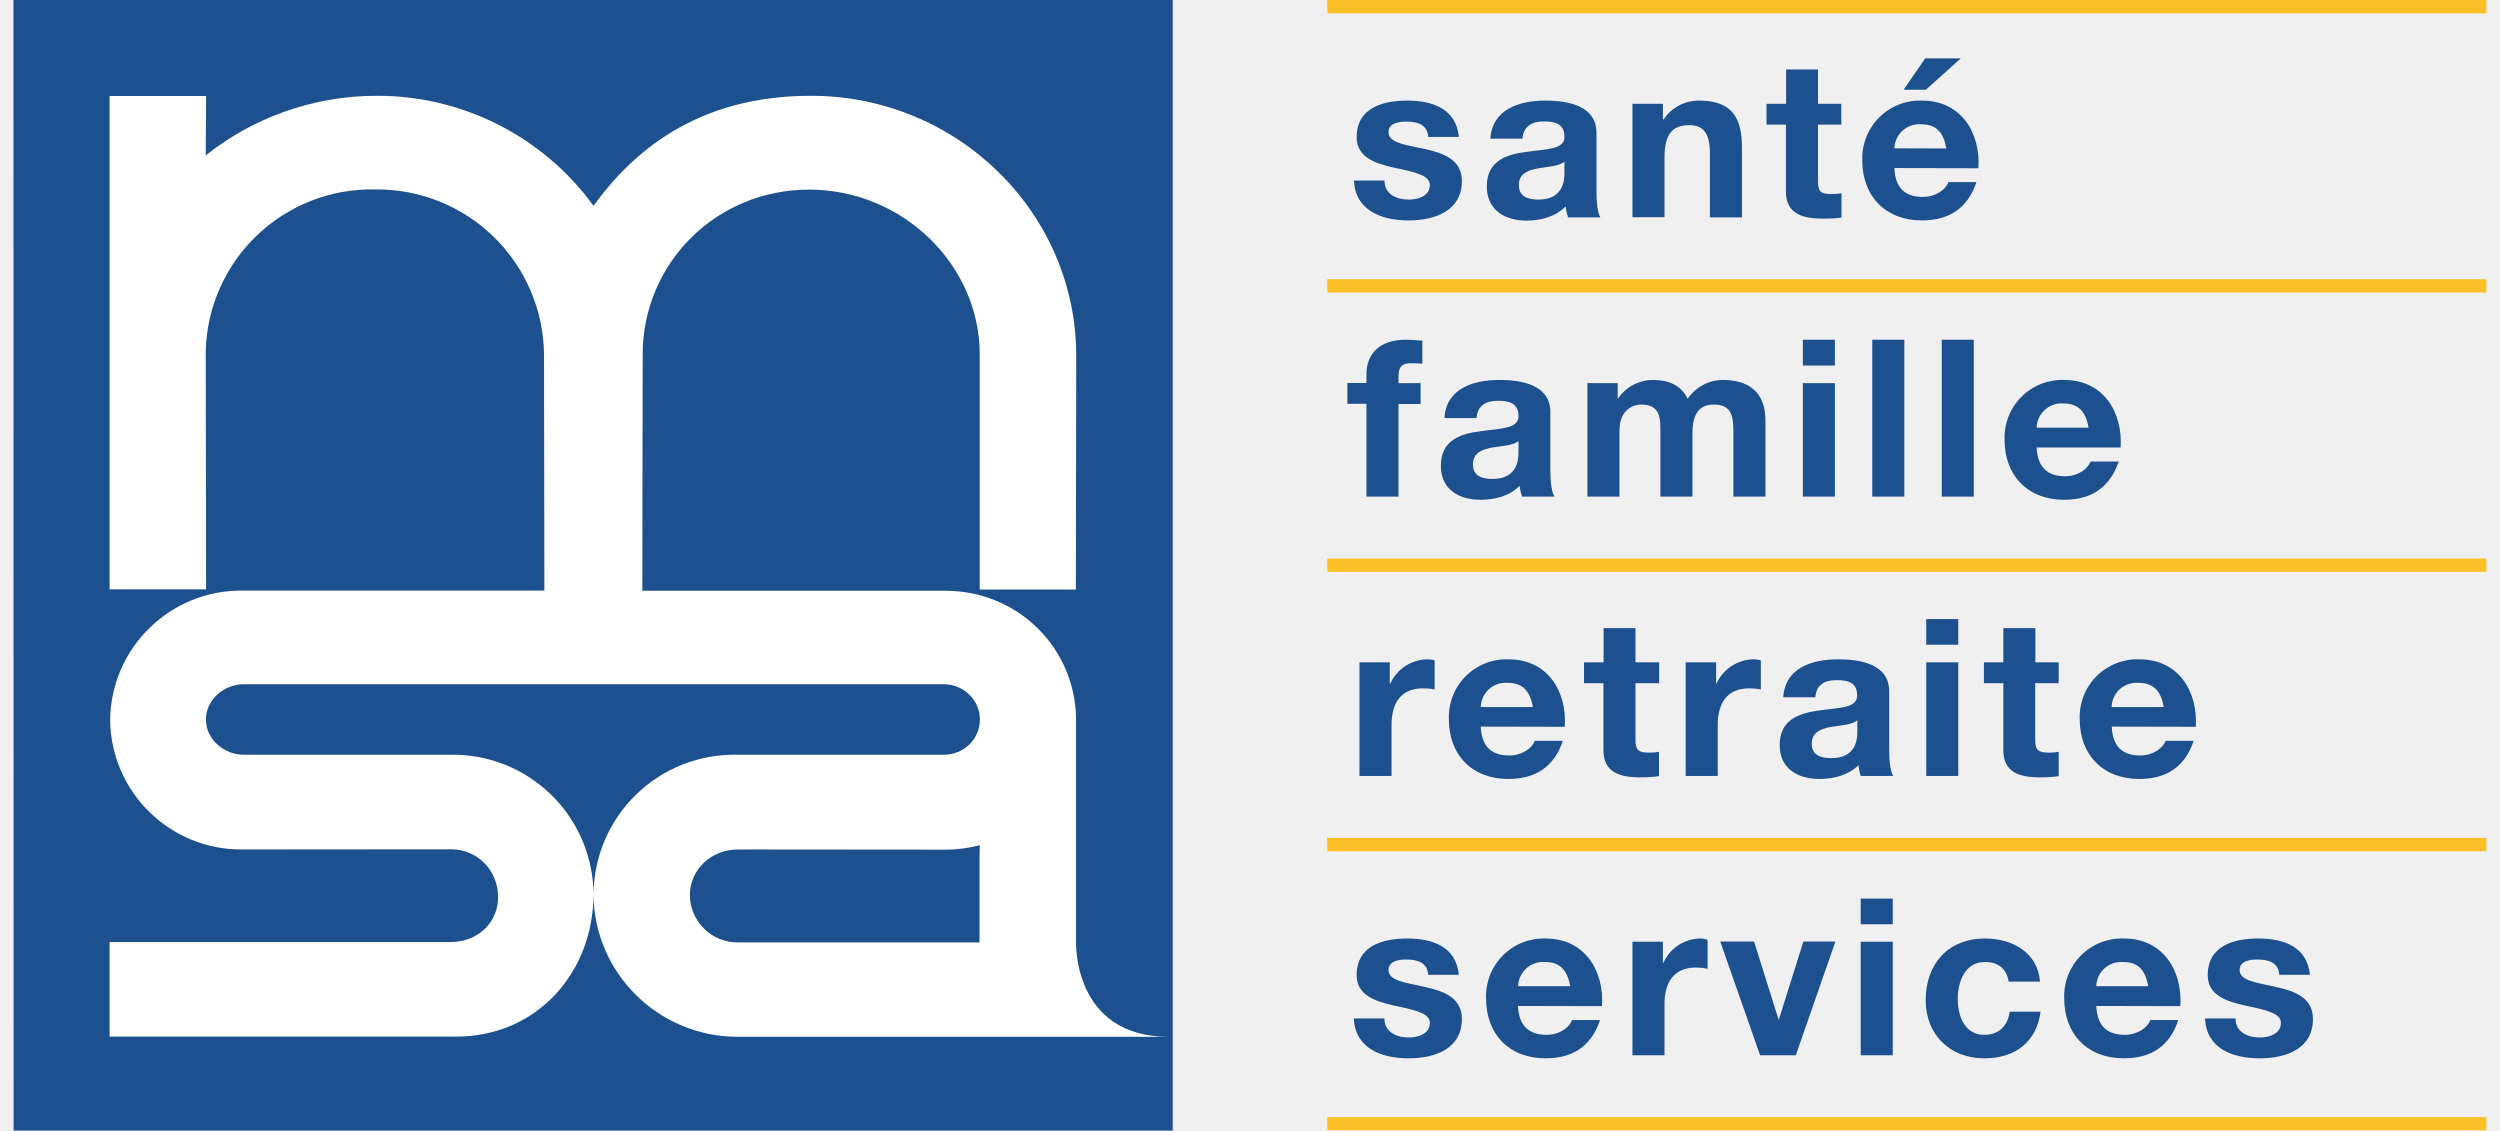
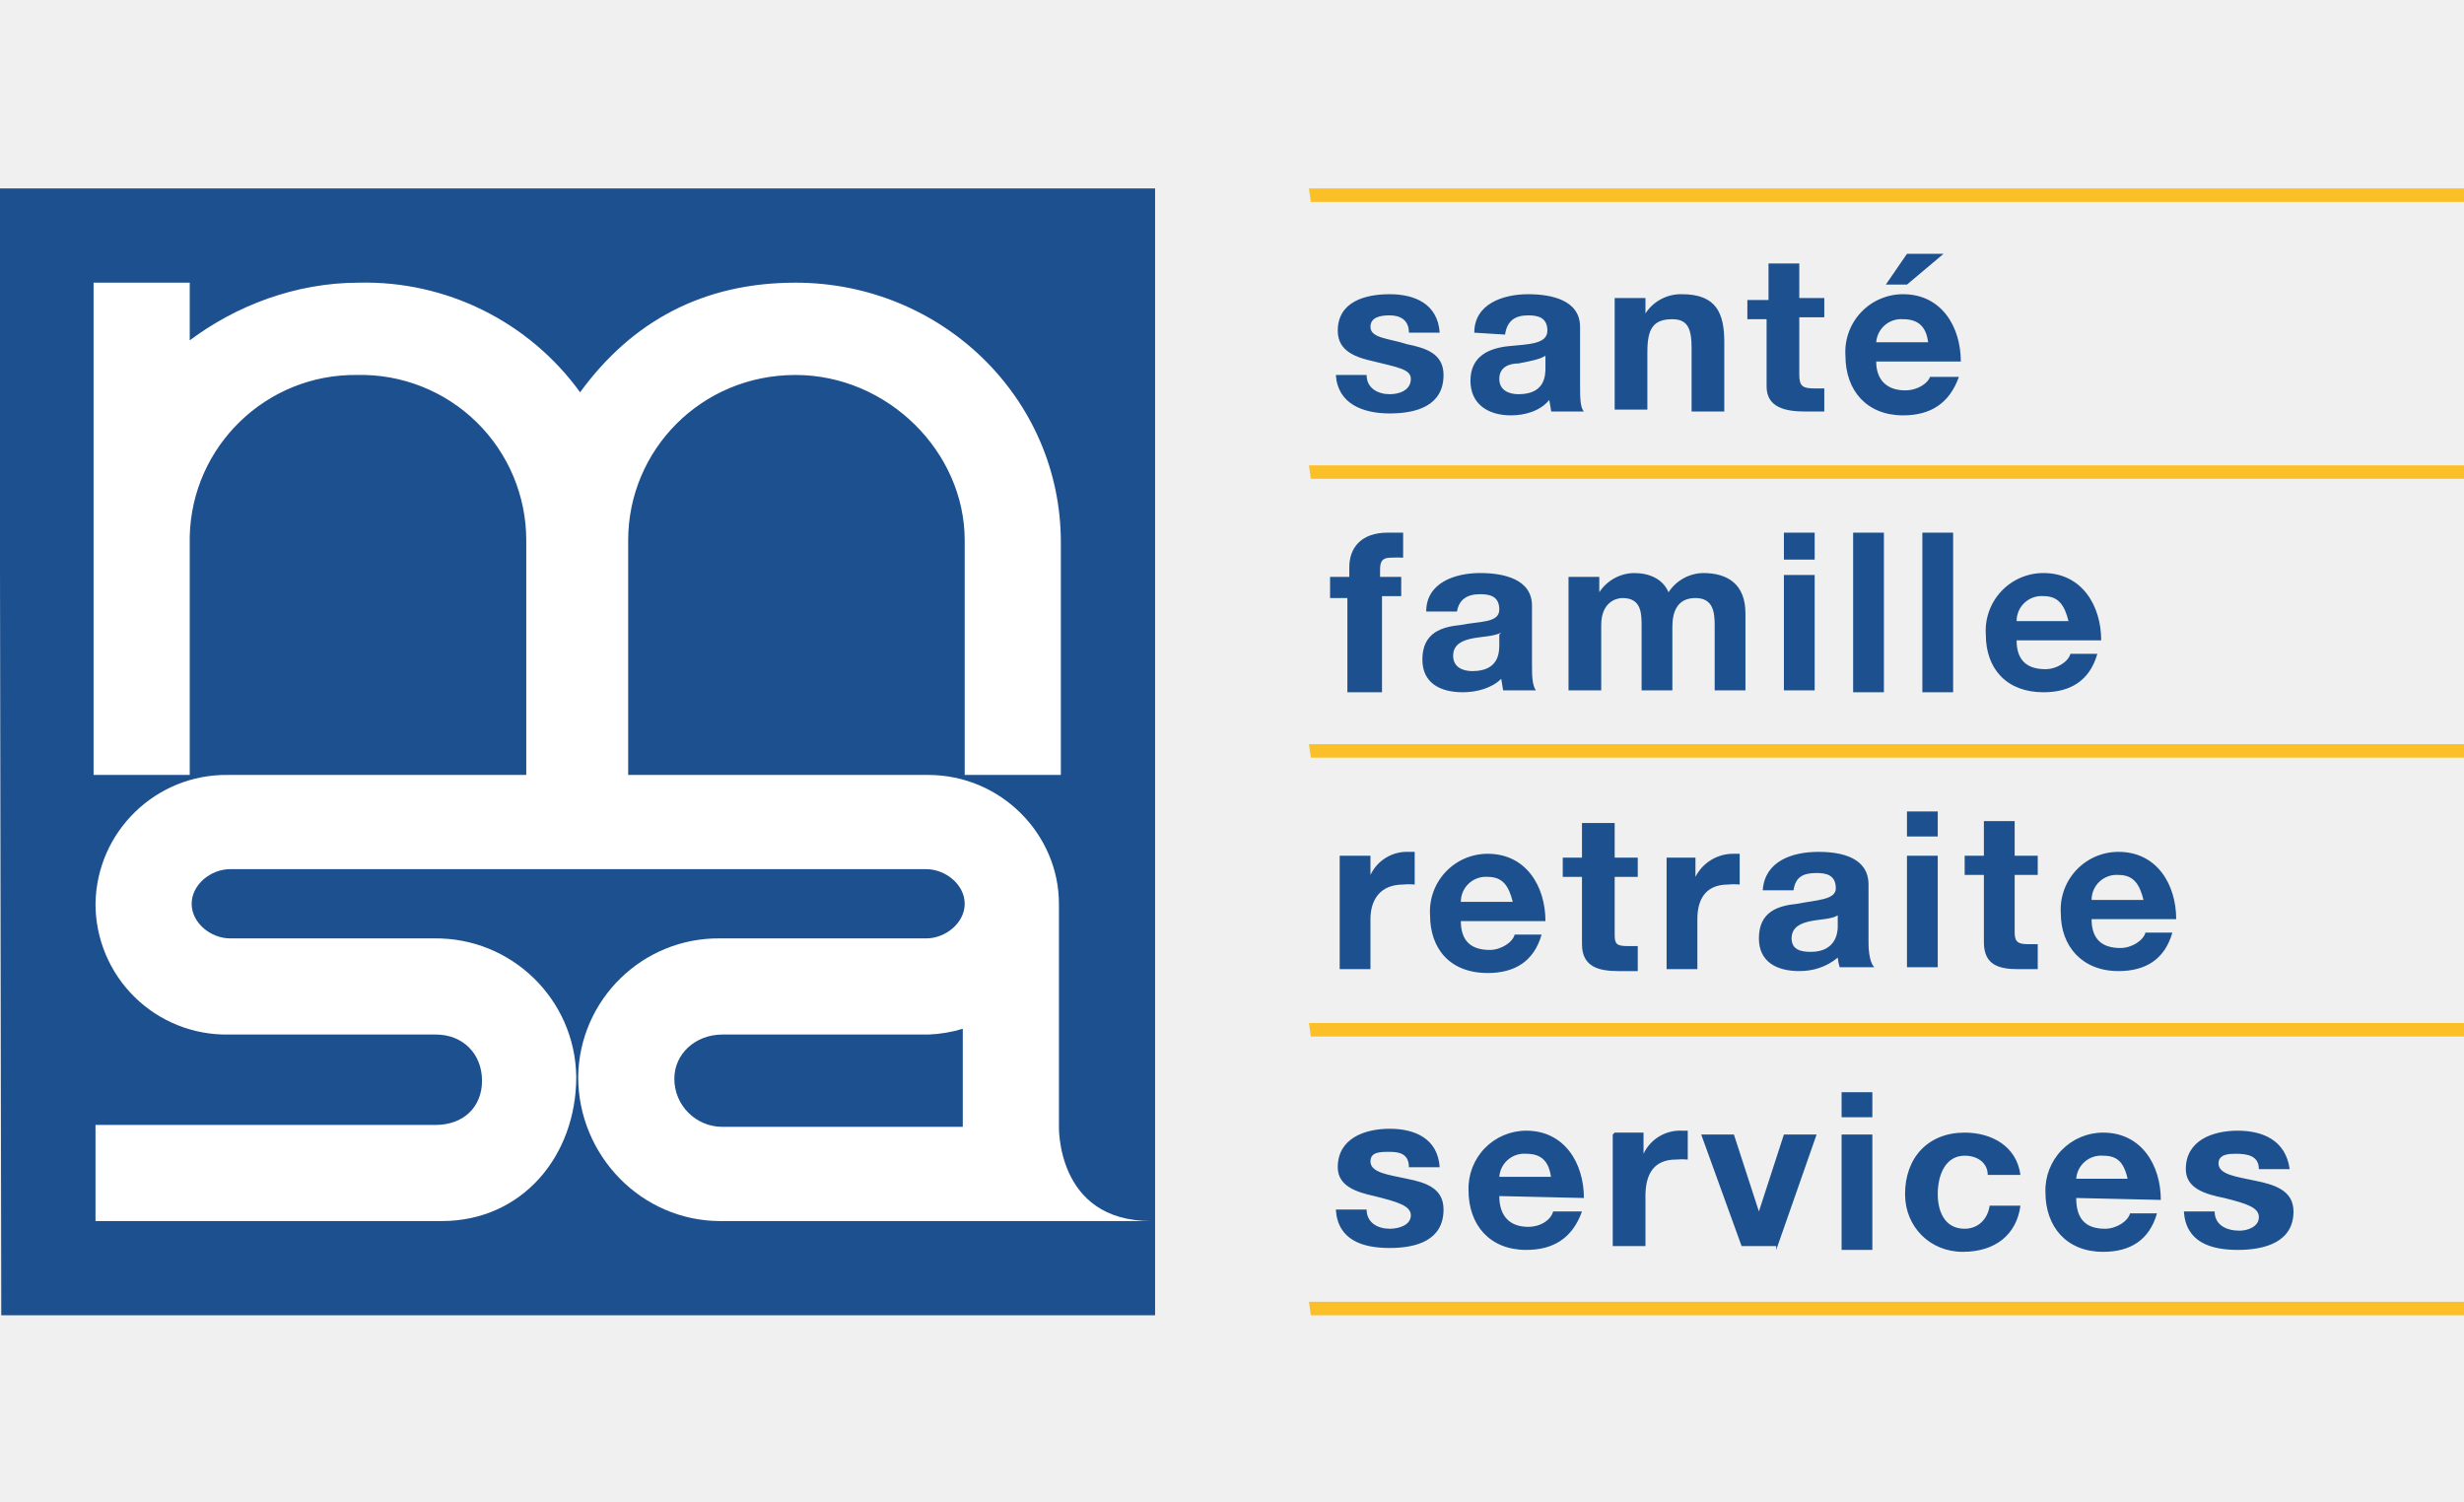
- <svg xmlns="http://www.w3.org/2000/svg" width="115" height="52" viewBox="0 0 138.9 63.49">
-   <path fill="#1d508e" d="M77 10.13c0 .77.66 1.08 1.38 1.08.51 0 1.17-.2 1.17-.82 0-.53-.75-.71-2.04-.98-1.03-.23-2.07-.58-2.07-1.7 0-1.64 1.44-2.06 2.85-2.06 1.43 0 2.74.47 2.89 2.04h-1.72c-.05-.68-.58-.86-1.23-.86-.4 0-1 .07-1 .59 0 .63 1.02.72 2.05.95 1.04.23 2.07.6 2.07 1.79 0 1.68-1.5 2.22-2.99 2.22-1.51 0-3-.55-3.07-2.24h1.7M87.1 9.09c-.3.25-.93.27-1.49.37-.55.1-1.06.29-1.06.93 0 .66.52.82 1.1.82 1.4 0 1.46-1.09 1.46-1.47v-.65m-4.16-1.3c.1-1.64 1.61-2.14 3.08-2.14 1.3 0 2.88.29 2.88 1.82v3.32c0 .58.06 1.16.22 1.42h-1.82c-.06-.2-.11-.4-.13-.62-.56.58-1.4.8-2.2.8-1.24 0-2.23-.61-2.23-1.92 0-1.45 1.12-1.8 2.23-1.94 1.1-.16 2.13-.12 2.13-.84 0-.75-.53-.87-1.16-.87-.69 0-1.13.28-1.2.97zM90.93 5.83h1.71v.88h.04a2.36 2.36 0 012-1.06c1.91 0 2.4 1.05 2.4 2.63v3.93h-1.8V8.6c0-1.05-.32-1.57-1.16-1.57-.97 0-1.39.53-1.39 1.82v3.35h-1.8V5.83M101.35 5.83h1.31V7h-1.31v3.16c0 .6.15.74.76.74.2 0 .37-.01.56-.05v1.37c-.3.05-.7.06-1.05.06-1.1 0-2.07-.25-2.07-1.52V7h-1.09V5.83h1.1V3.9h1.79v1.92M107.41 5.04h-1.25l1.21-1.76h2l-1.96 1.76m1.15 3.3c-.16-.9-.55-1.36-1.42-1.36a1.4 1.4 0 00-1.5 1.35zm-2.92 1.1c.05 1.12.6 1.62 1.6 1.62.73 0 1.31-.43 1.43-.83h1.58c-.5 1.5-1.58 2.15-3.06 2.15-2.07 0-3.35-1.38-3.35-3.36a3.24 3.24 0 013.35-3.37c2.22 0 3.3 1.83 3.17 3.8zM76 22.68h-1.08v-1.17h1.07v-.5c0-1.11.72-1.93 2.2-1.93.31 0 .64.04.94.05v1.3a6.08 6.08 0 00-.66-.03c-.48 0-.68.2-.68.73v.39h1.24v1.17h-1.24v5.2h-1.8v-5.2M84.53 24.77c-.3.26-.94.27-1.5.37-.56.11-1.06.3-1.06.94 0 .66.52.82 1.1.82 1.4 0 1.46-1.1 1.46-1.47v-.66m-4.16-1.3c.1-1.64 1.61-2.13 3.08-2.13 1.3 0 2.87.28 2.87 1.82v3.32c0 .58.07 1.16.23 1.41h-1.82c-.07-.2-.11-.4-.13-.61-.57.58-1.4.79-2.2.79-1.24 0-2.23-.6-2.23-1.91 0-1.45 1.11-1.8 2.23-1.94 1.1-.16 2.13-.13 2.13-.84 0-.75-.54-.87-1.17-.87-.68 0-1.13.28-1.19.97h-1.8zM88.4 21.52h1.7v.86h.02a2.39 2.39 0 012-1.04c.82 0 1.56.3 1.91 1.06a2.4 2.4 0 011.98-1.06c1.39 0 2.39.63 2.39 2.28v4.27h-1.8v-3.61c0-.85-.07-1.56-1.1-1.56-1.01 0-1.2.82-1.2 1.62v3.55h-1.8v-3.58c0-.74.05-1.59-1.09-1.59-.35 0-1.21.22-1.21 1.47v3.7h-1.8v-6.38M100.5 21.52h1.8v6.37h-1.8v-6.38m1.8-.98h-1.8v-1.45h1.8zM104.4 19.08h1.8v8.81h-1.8zM108.3 19.08h1.8v8.81h-1.8zM116.55 24.02c-.16-.89-.55-1.36-1.43-1.36a1.4 1.4 0 00-1.49 1.36h2.92m-2.92 1.11c.05 1.1.6 1.62 1.6 1.62.73 0 1.3-.43 1.42-.83h1.59c-.51 1.5-1.58 2.15-3.07 2.15-2.06 0-3.34-1.38-3.34-3.36a3.24 3.24 0 013.34-3.37c2.23 0 3.3 1.83 3.18 3.79zM75.6 37.2h1.7v1.19h.03a2.32 2.32 0 012.1-1.36c.12 0 .27.02.39.06v1.63a3.33 3.33 0 00-.65-.06c-1.32 0-1.77.92-1.77 2.05v2.87h-1.8V37.2M85.34 39.7c-.17-.88-.56-1.35-1.43-1.35a1.4 1.4 0 00-1.5 1.36h2.93m-2.93 1.1c.05 1.12.6 1.62 1.61 1.62.72 0 1.3-.43 1.42-.82h1.58c-.5 1.5-1.58 2.14-3.06 2.14-2.07 0-3.34-1.38-3.34-3.35a3.24 3.24 0 013.34-3.37c2.23 0 3.3 1.82 3.17 3.79zM91.1 37.2h1.33v1.17H91.1v3.16c0 .6.15.74.76.74.2 0 .37-.01.56-.05v1.37c-.3.05-.7.07-1.05.07-1.1 0-2.07-.25-2.07-1.52v-3.77h-1.09V37.2h1.1v-1.92h1.79v1.92M93.92 37.2h1.71v1.19h.02a2.33 2.33 0 012.1-1.36c.12 0 .27.02.39.06v1.63a3.3 3.3 0 00-.65-.06c-1.31 0-1.77.92-1.77 2.05v2.87h-1.8V37.2M103.55 40.46c-.3.26-.93.27-1.5.37-.55.11-1.05.3-1.05.94 0 .65.52.81 1.1.81 1.4 0 1.46-1.08 1.46-1.47v-.65m-4.16-1.3c.1-1.64 1.6-2.13 3.08-2.13 1.3 0 2.87.28 2.87 1.81v3.32c0 .58.06 1.16.23 1.42h-1.83a2.6 2.6 0 01-.12-.61c-.57.57-1.4.78-2.2.78-1.24 0-2.23-.6-2.23-1.9 0-1.45 1.11-1.8 2.23-1.95 1.1-.16 2.12-.12 2.12-.83 0-.76-.53-.87-1.16-.87-.69 0-1.13.27-1.19.96zM107.43 37.2h1.8v6.38h-1.8V37.2m1.8-.99h-1.8v-1.44h1.8zM113.55 37.2h1.32v1.17h-1.32v3.16c0 .6.16.74.77.74.18 0 .36-.01.55-.05v1.37c-.3.05-.7.07-1.05.07-1.1 0-2.06-.25-2.06-1.52v-3.77h-1.09V37.2h1.09v-1.92h1.8v1.92M120.77 39.7c-.16-.88-.56-1.35-1.43-1.35a1.4 1.4 0 00-1.5 1.36h2.93m-2.92 1.1c.05 1.12.6 1.62 1.6 1.62.72 0 1.3-.43 1.42-.82h1.58c-.5 1.5-1.58 2.14-3.06 2.14-2.06 0-3.34-1.38-3.34-3.35a3.24 3.24 0 013.34-3.37c2.23 0 3.3 1.82 3.18 3.79zM77 57.2c0 .76.66 1.07 1.38 1.07.51 0 1.17-.2 1.17-.82 0-.53-.75-.71-2.04-.98-1.03-.23-2.07-.58-2.07-1.7 0-1.64 1.44-2.06 2.85-2.06 1.43 0 2.74.47 2.89 2.04h-1.72c-.05-.68-.58-.86-1.23-.86-.4 0-1 .07-1 .59 0 .63 1.02.71 2.04.95 1.05.23 2.08.6 2.08 1.8 0 1.67-1.5 2.21-2.99 2.21-1.52 0-3-.55-3.08-2.24H77M87.44 55.4c-.17-.9-.56-1.37-1.43-1.37a1.4 1.4 0 00-1.5 1.36h2.93M84.5 56.5c.05 1.11.61 1.62 1.61 1.62.73 0 1.3-.43 1.42-.83h1.58c-.5 1.51-1.58 2.15-3.06 2.15-2.07 0-3.34-1.38-3.34-3.36a3.24 3.24 0 013.34-3.37c2.22 0 3.3 1.83 3.17 3.8zM90.93 52.89h1.71v1.18h.03a2.31 2.31 0 012.08-1.36c.13 0 .28.03.4.07v1.63a3.37 3.37 0 00-.65-.07c-1.32 0-1.77.93-1.77 2.05v2.88h-1.8V52.9M100.1 59.27h-2l-2.24-6.39h1.9l1.37 4.36h.03l1.37-4.36h1.8l-2.23 6.4M103.75 52.89h1.8v6.38h-1.8V52.9m1.8-.99h-1.8v-1.44h1.8zM112.06 55.13c-.11-.71-.58-1.1-1.33-1.1-1.15 0-1.53 1.14-1.53 2.08 0 .91.36 2.01 1.49 2.01.84 0 1.32-.52 1.43-1.3h1.73c-.22 1.7-1.42 2.62-3.15 2.62-1.97 0-3.3-1.35-3.3-3.27 0-1.99 1.22-3.46 3.34-3.46 1.54 0 2.96.8 3.08 2.42h-1.76M119.9 55.4c-.16-.9-.55-1.37-1.42-1.37a1.4 1.4 0 00-1.5 1.36h2.93m-2.93 1.11c.05 1.11.6 1.62 1.6 1.62.73 0 1.31-.43 1.43-.83h1.58c-.5 1.51-1.58 2.15-3.06 2.15-2.07 0-3.35-1.38-3.35-3.36a3.24 3.24 0 013.35-3.37c2.22 0 3.3 1.83 3.17 3.8zM124.8 57.2c0 .76.67 1.07 1.37 1.07.52 0 1.18-.2 1.18-.82 0-.53-.75-.71-2.03-.98-1.05-.23-2.08-.58-2.08-1.7 0-1.64 1.44-2.06 2.84-2.06 1.44 0 2.75.47 2.9 2.04h-1.72c-.05-.68-.58-.86-1.23-.86-.4 0-1 .07-1 .59 0 .63 1.02.71 2.04.95 1.05.23 2.08.6 2.08 1.8 0 1.67-1.5 2.21-2.99 2.21-1.52 0-3-.55-3.07-2.24h1.7" />
-   <path fill="#fbbf27" d="M73.78 0h65.11v.75H73.8zM73.78 15.68h65.11v.75H73.8zM73.78 31.37h65.11v.75H73.8zM73.78 47.06h65.11v.75H73.8zM73.78 62.74h65.11v.74H73.8z" />
-   <path fill="#1d508e" d="M0 0h65.11v63.5H.01z" />
-   <path fill="#fff" d="M54.26 47.91v5.02H40.7a2.68 2.68 0 01-2.71-2.65c0-1.46 1.22-2.57 2.7-2.57l11.65.01c.7 0 1.3-.09 1.93-.25v.44m5.41 5.02V40.45c0-4-3.22-7.27-7.34-7.27H35.32l.02-13.27c0-5.11 4.11-9.26 9.35-9.26 5.25 0 9.58 4.22 9.58 9.26v13.2h5.4l.02-13.13c0-8.03-6.67-14.6-14.9-14.6-5.28 0-9.3 2.14-12.21 6.18a15 15 0 00-12.2-6.18c-3.6 0-7 1.28-9.58 3.35l.02-3.34H5.4V33.1h5.42l-.02-13.38a9.32 9.32 0 019.5-9.08 9.37 9.37 0 019.5 9.26l.02 13.27H12.88a7.36 7.36 0 00-7.45 7.27 7.36 7.36 0 007.45 7.27l11.71-.01c1.5 0 2.63 1.22 2.63 2.68 0 1.46-1.16 2.53-2.66 2.53H5.4v5.31h19.46c4.57 0 7.72-3.63 7.72-8.02a7.9 7.9 0 00-8.07-7.81H12.94c-1.13 0-2.13-.88-2.13-1.98s1-1.98 2.13-1.98h39.31c1.12 0 2.03.89 2.03 1.98 0 1.1-.9 1.98-2.03 1.98h-11.6a7.9 7.9 0 00-8.07 7.81c0 4.39 3.6 8.02 8.07 8.03h24.23c-5.38 0-5.2-5.31-5.2-5.31z" />
+ <svg xmlns="http://www.w3.org/2000/svg" width="105" height="64" viewBox="0 0 126.8 78.1">
+   <path fill="#1d508e" d="M70.4 19.5c0 .7.6 1 1.2 1 .5 0 1.1-.2 1.1-.8 0-.5-.7-.6-1.9-.9-.9-.2-1.9-.5-1.9-1.6 0-1.5 1.4-1.9 2.7-1.9 1.3 0 2.5.5 2.6 2h-1.6c0-.7-.5-.9-1-.9s-1 .1-1 .6c0 .6 1 .6 1.9.9 1 .2 1.9.5 1.9 1.6 0 1.6-1.4 2-2.8 2s-2.7-.5-2.8-2h1.6m9.3-1c-.3.2-.9.3-1.4.4-.5 0-1 .2-1 .8 0 .6.5.8 1 .8 1.4 0 1.4-1 1.4-1.4v-.6M76 17.3c0-1.5 1.5-2 2.8-2 1.2 0 2.7.3 2.7 1.7v3c0 .6 0 1.2.2 1.4h-1.7l-.1-.6c-.5.6-1.3.8-2 .8-1.2 0-2.1-.6-2.1-1.8 0-1.3 1-1.7 2-1.8 1-.1 2-.1 2-.8 0-.7-.5-.8-1-.8-.7 0-1.1.3-1.2 1zm7.3-1.8h1.6v.8a2.2 2.2 0 0 1 1.9-1c1.8 0 2.2 1 2.2 2.5v3.6h-1.7v-3.3c0-1-.2-1.5-1-1.5-1 0-1.3.5-1.3 1.7v3h-1.7v-5.8m9.6 0h1.3v1h-1.3v3c0 .6.2.7.8.7h.5v1.2h-1c-1 0-2-.2-2-1.3v-3.5h-1v-1h1.1v-1.9h1.6v1.8m5.6-.7h-1.1l1.1-1.6h1.9l-1.9 1.6m1.1 3c-.1-.8-.5-1.2-1.3-1.2a1.3 1.3 0 0 0-1.4 1.2zm-2.7 1c0 1 .6 1.5 1.5 1.5.7 0 1.2-.4 1.3-.7h1.5c-.5 1.4-1.5 2-2.9 2-1.9 0-3-1.3-3-3.1a3 3 0 0 1 3-3.2c2 0 3 1.7 3 3.5zM69.5 31.1h-1V30h1v-.5c0-1 .6-1.8 2-1.8h.8V29a5.6 5.6 0 0 0-.6 0c-.4 0-.6.1-.6.6v.4h1.1v1h-1V36h-1.8V31m8 1.9c-.4.2-1 .2-1.5.3-.5.1-1 .3-1 .9 0 .6.5.8 1 .8 1.4 0 1.4-1 1.4-1.4V33m-3.8-1.2c0-1.5 1.5-2 2.8-2 1.2 0 2.7.3 2.7 1.7v3c0 .6 0 1.1.2 1.4h-1.7l-.1-.6c-.5.5-1.3.7-2 .7-1.2 0-2.1-.5-2.1-1.7 0-1.4 1-1.7 2-1.8 1-.2 2-.1 2-.8 0-.7-.5-.8-1-.8-.7 0-1.1.3-1.2.9h-1.6zm7.4-1.8h1.6v.8a2.2 2.2 0 0 1 1.8-1c.8 0 1.5.3 1.8 1a2.2 2.2 0 0 1 1.8-1c1.3 0 2.2.6 2.2 2.1v4h-1.6v-3.4c0-.7-.1-1.4-1-1.4-1 0-1.2.8-1.2 1.5v3.3h-1.6v-3.3c0-.7 0-1.5-1-1.5-.3 0-1.1.2-1.1 1.4v3.4h-1.7v-6m11.2 0h1.6v6h-1.6v-6m1.6-.8h-1.6v-1.4h1.6zm2-1.4h1.6V36h-1.6zm3.6 0h1.6V36h-1.6zm7.6 4.6c-.2-.8-.5-1.3-1.3-1.3a1.3 1.3 0 0 0-1.4 1.3h2.7m-2.7 1c0 1 .5 1.5 1.5 1.5.6 0 1.2-.4 1.3-.8h1.4c-.4 1.4-1.4 2-2.8 2-1.9 0-3-1.2-3-3a3 3 0 0 1 3-3.2c2 0 3 1.7 3 3.5zM69 44.5h1.6v1a2.1 2.1 0 0 1 2-1.2h.3V46a3 3 0 0 0-.6 0c-1.2 0-1.7.8-1.7 1.8v2.6h-1.6v-5.8m9 2.3c-.2-.8-.5-1.3-1.3-1.3a1.3 1.3 0 0 0-1.4 1.3H78m-2.7 1c0 1 .5 1.5 1.5 1.5.6 0 1.2-.4 1.3-.8h1.4c-.4 1.4-1.4 2-2.8 2-2 0-3-1.3-3-3a3 3 0 0 1 3-3.2c2 0 3 1.7 3 3.5zm8-3.3h1.2v1h-1.2v3c0 .5.1.6.7.6h.5v1.3h-1c-1 0-1.9-.2-1.9-1.4v-3.5h-1v-1h1v-1.8h1.7v1.8m2.6 0h1.6v1a2.2 2.2 0 0 1 2-1.2h.3V46a3 3 0 0 0-.6 0c-1.2 0-1.6.8-1.6 1.8v2.6H86v-5.8m8.9 3c-.3.2-.9.2-1.4.3-.5.1-1 .3-1 .9 0 .6.5.7 1 .7 1.3 0 1.4-1 1.4-1.3v-.6M91 46.3c.1-1.5 1.5-2 2.9-2 1.2 0 2.6.3 2.6 1.7v3c0 .6.1 1.1.3 1.3H95a2.4 2.4 0 0 1-.1-.5c-.6.5-1.3.7-2 .7-1.2 0-2.1-.5-2.1-1.7 0-1.4 1-1.7 2-1.8 1-.2 2-.2 2-.8 0-.7-.5-.8-1-.8-.7 0-1.1.2-1.2.9zm7.5-1.8h1.6v5.8h-1.6v-5.8m1.6-1h-1.6v-1.3h1.6zm4 1h1.2v1h-1.2v3c0 .5.2.6.7.6h.5v1.3h-1c-1 0-1.8-.2-1.8-1.4v-3.5h-1v-1h1v-1.8h1.6v1.8m6.7 2.3c-.2-.8-.5-1.3-1.3-1.3a1.3 1.3 0 0 0-1.4 1.3h2.7m-2.7 1c0 1 .5 1.5 1.5 1.5.6 0 1.2-.4 1.3-.8h1.4c-.4 1.4-1.4 2-2.8 2-1.9 0-3-1.3-3-3a3 3 0 0 1 3-3.2c2 0 3 1.7 3 3.5zM70.4 62.9c0 .7.6 1 1.2 1 .5 0 1.1-.2 1.1-.7 0-.5-.7-.7-1.9-1-.9-.2-1.9-.5-1.9-1.5 0-1.5 1.4-2 2.7-2 1.3 0 2.5.5 2.6 2h-1.6c0-.7-.5-.8-1-.8s-1 0-1 .5c0 .6 1 .7 1.9.9 1 .2 1.9.5 1.9 1.6 0 1.6-1.4 2-2.8 2s-2.7-.4-2.8-2h1.6m9.6-1.6c-.1-.9-.5-1.3-1.3-1.3a1.3 1.3 0 0 0-1.4 1.2H80m-2.7 1c0 1.1.6 1.6 1.5 1.6.7 0 1.2-.4 1.3-.8h1.5c-.5 1.4-1.5 2-2.9 2-1.9 0-3-1.3-3-3.1a3 3 0 0 1 3-3.1c2 0 3 1.7 3 3.5zm6-3.3h1.5V60a2.1 2.1 0 0 1 2-1.2h.3v1.5a3.1 3.1 0 0 0-.6 0c-1.2 0-1.6.8-1.6 1.9v2.6h-1.7V59m8.5 5.8h-1.8L87.8 59h1.7l1.3 4 1.3-4h1.7l-2.1 6m3.4-6h1.6v6h-1.6v-6m1.6-.9h-1.6v-1.3h1.6zm6 3c0-.6-.5-1-1.2-1-1 0-1.4 1-1.4 2 0 .8.3 1.8 1.4 1.8.7 0 1.2-.5 1.3-1.2h1.6c-.2 1.5-1.3 2.4-3 2.4s-3-1.3-3-3c0-1.9 1.2-3.2 3.1-3.2 1.4 0 2.7.7 2.9 2.2h-1.7m7.3.3c-.2-.9-.5-1.3-1.3-1.3a1.3 1.3 0 0 0-1.4 1.2h2.7m-2.7 1c0 1.1.5 1.6 1.5 1.6.6 0 1.2-.4 1.3-.8h1.4c-.4 1.4-1.4 2-2.8 2-1.9 0-3-1.3-3-3.1a3 3 0 0 1 3-3.1c2 0 3 1.7 3 3.5zm7.2.7c0 .7.6 1 1.3 1 .4 0 1-.2 1-.7 0-.5-.6-.7-1.8-1-1-.2-2-.5-2-1.5 0-1.5 1.4-2 2.7-2 1.3 0 2.5.5 2.7 2h-1.6c0-.7-.6-.8-1.2-.8-.3 0-.9 0-.9.5 0 .6 1 .7 1.9.9 1 .2 2 .5 2 1.6 0 1.6-1.5 2-2.9 2s-2.7-.4-2.8-2h1.6" />
+   <path fill="#fbbf27" d="M67.4 9.8h60.1v.7h-60Zm0 14.4h60.1v.7h-60Zm0 14.5h60.1v.7h-60Zm0 14.5h60.1v.7h-60Zm0 14.5h60.1v.7h-60Z" />
+   <path fill="#1d508e" d="M-.7 9.8h60.1v58.6h-60Z" />
+   <path fill="#fff" d="M49.4 54v4.6H36.9a2.5 2.5 0 0 1-2.5-2.5c0-1.3 1.1-2.3 2.5-2.3h10.7a7 7 0 0 0 1.8-.3v.4m5 4.7V47c0-3.6-3-6.7-6.8-6.7H32V28.1c0-4.7 3.8-8.6 8.7-8.6 4.8 0 8.8 4 8.8 8.6v12.2h5V28.2c0-7.5-6.2-13.5-13.8-13.5-4.8 0-8.5 2-11.2 5.7A13.8 13.8 0 0 0 18 14.7c-3.3 0-6.4 1.2-8.8 3v-3h-5v25.6h5V27.9a8.6 8.6 0 0 1 8.7-8.4 8.6 8.6 0 0 1 8.8 8.6v12.2H11.2A6.8 6.8 0 0 0 4.3 47a6.8 6.8 0 0 0 6.9 6.8H22c1.4 0 2.4 1 2.4 2.4s-1 2.3-2.4 2.3H4.3v5h18c4.2 0 7-3.4 7-7.5a7.3 7.3 0 0 0-7.4-7.2H11.3c-1 0-2-.8-2-1.8s1-1.8 2-1.8h36.2c1 0 2 .8 2 1.8s-1 1.8-2 1.8H36.8a7.3 7.3 0 0 0-7.4 7.2c0 4.1 3.3 7.5 7.4 7.5h22.4c-5 0-4.8-5-4.8-5z" />
</svg>
